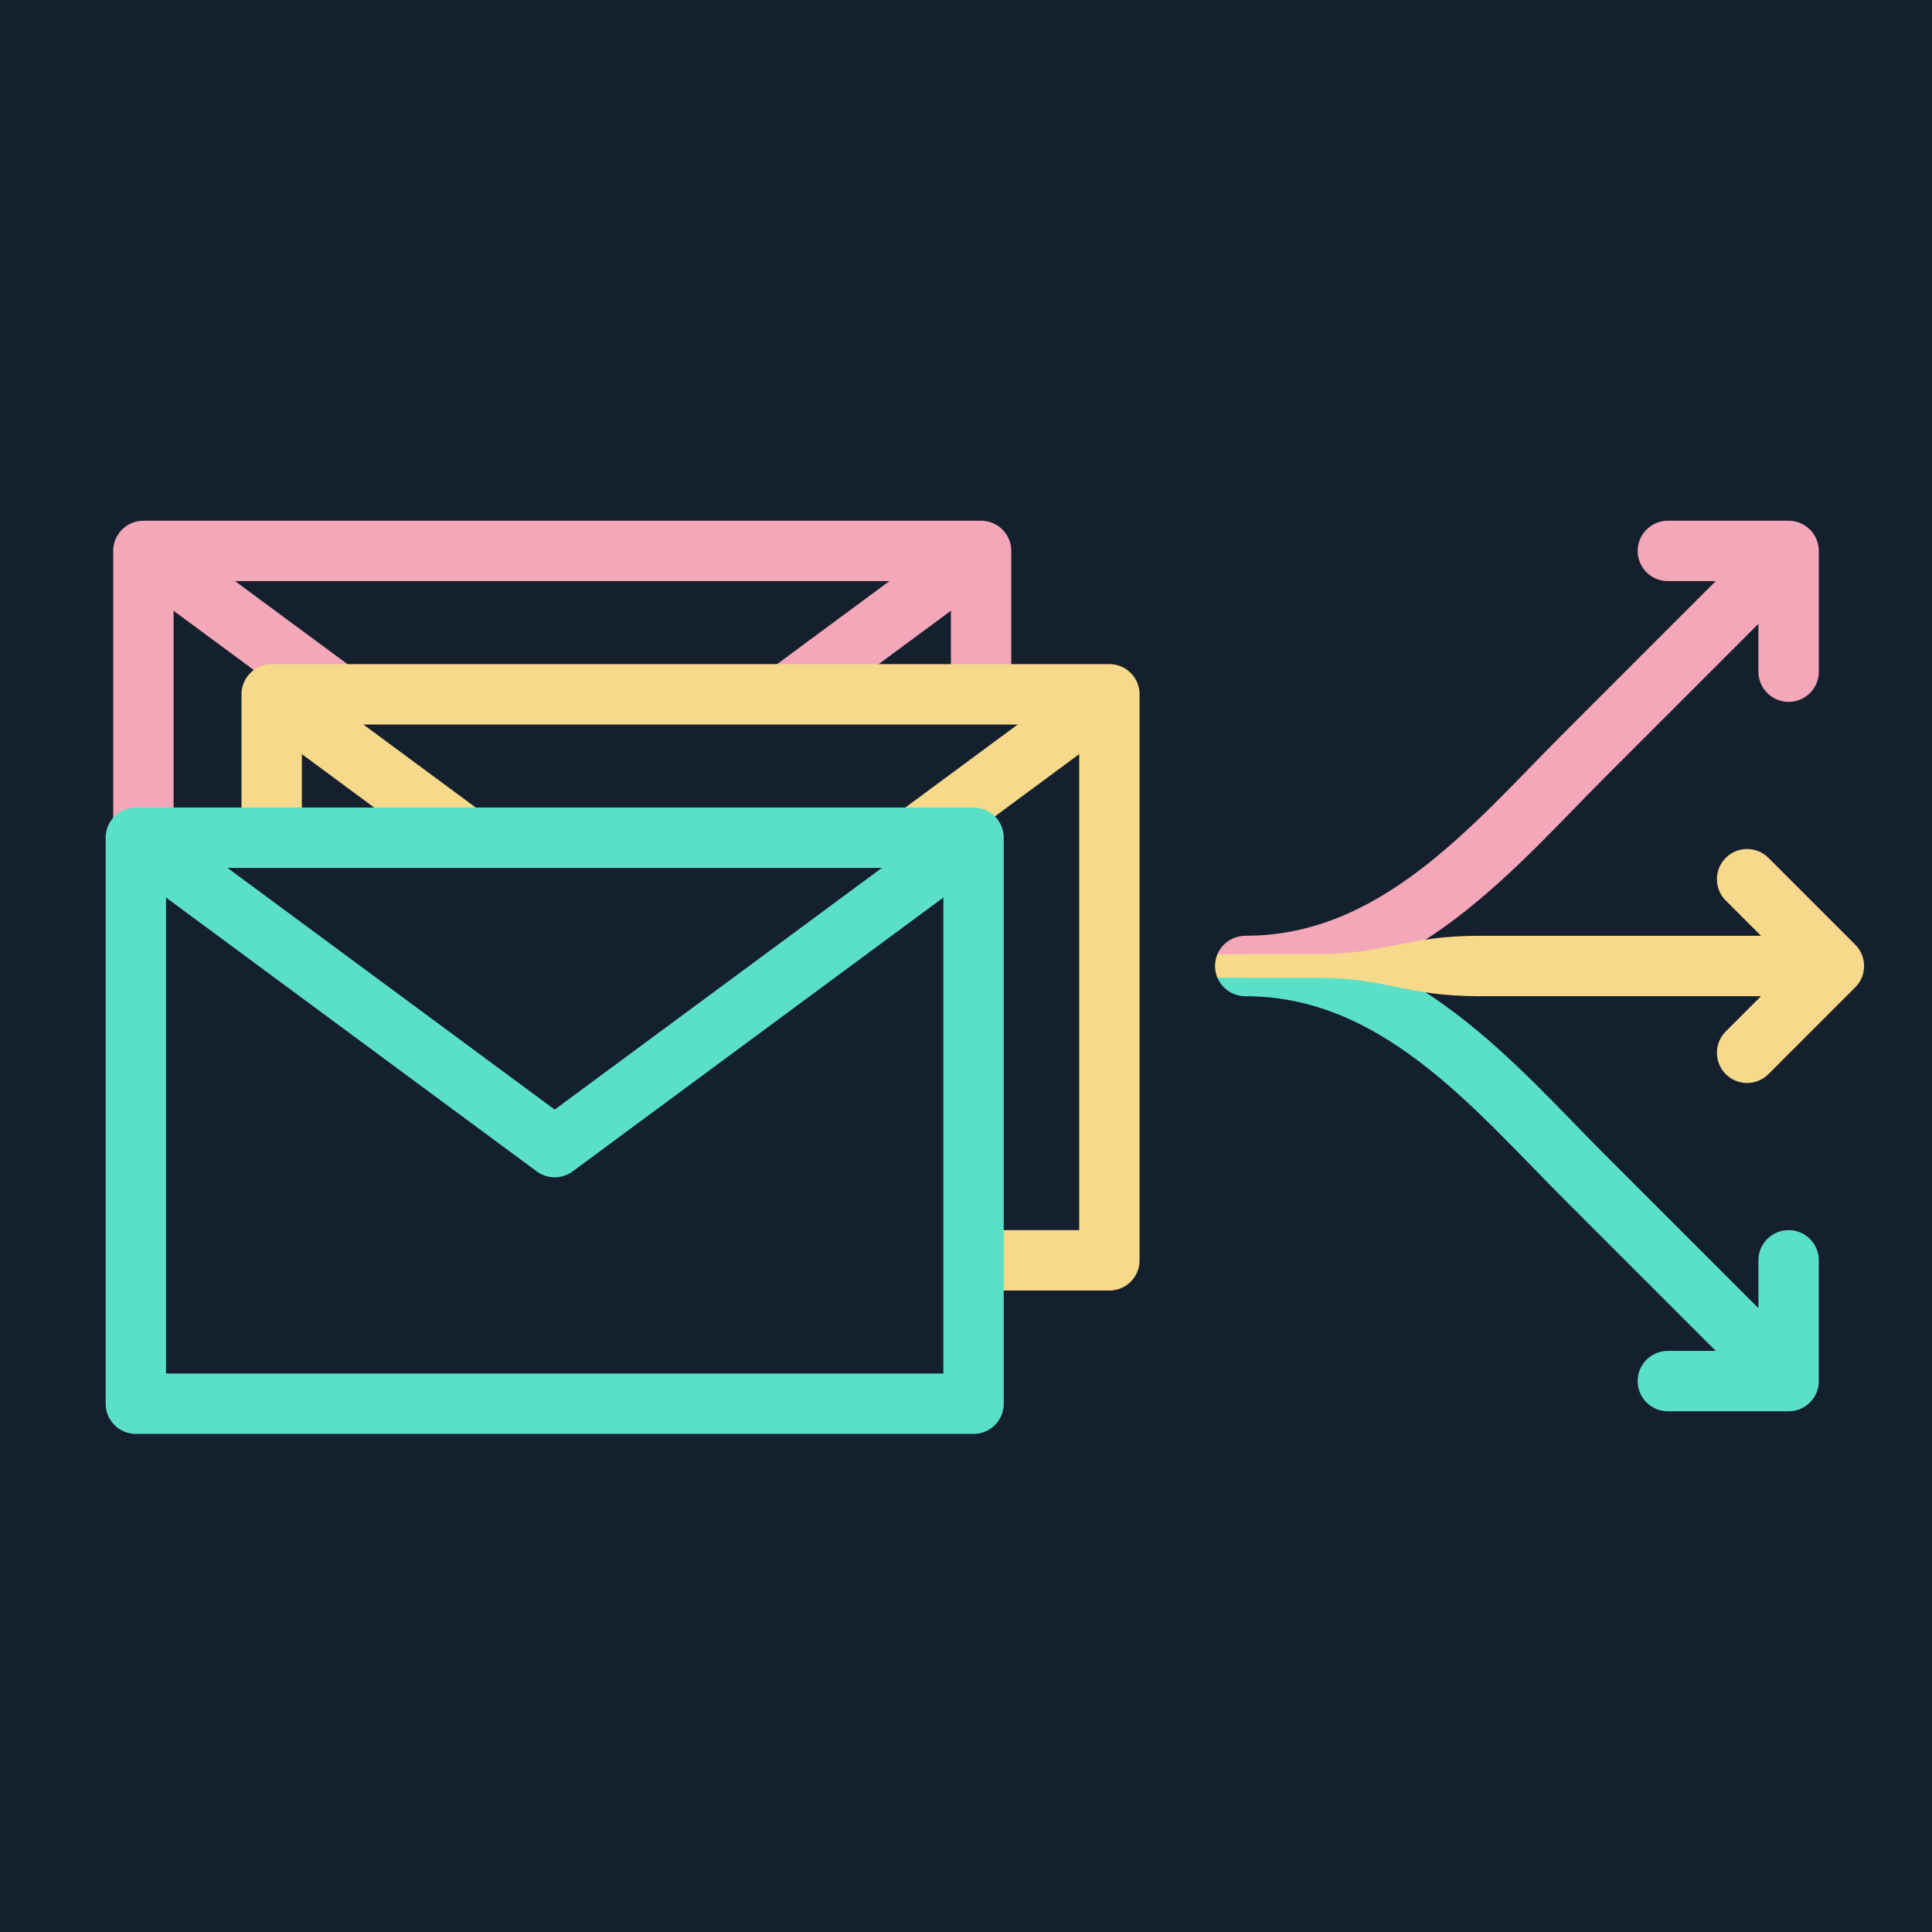
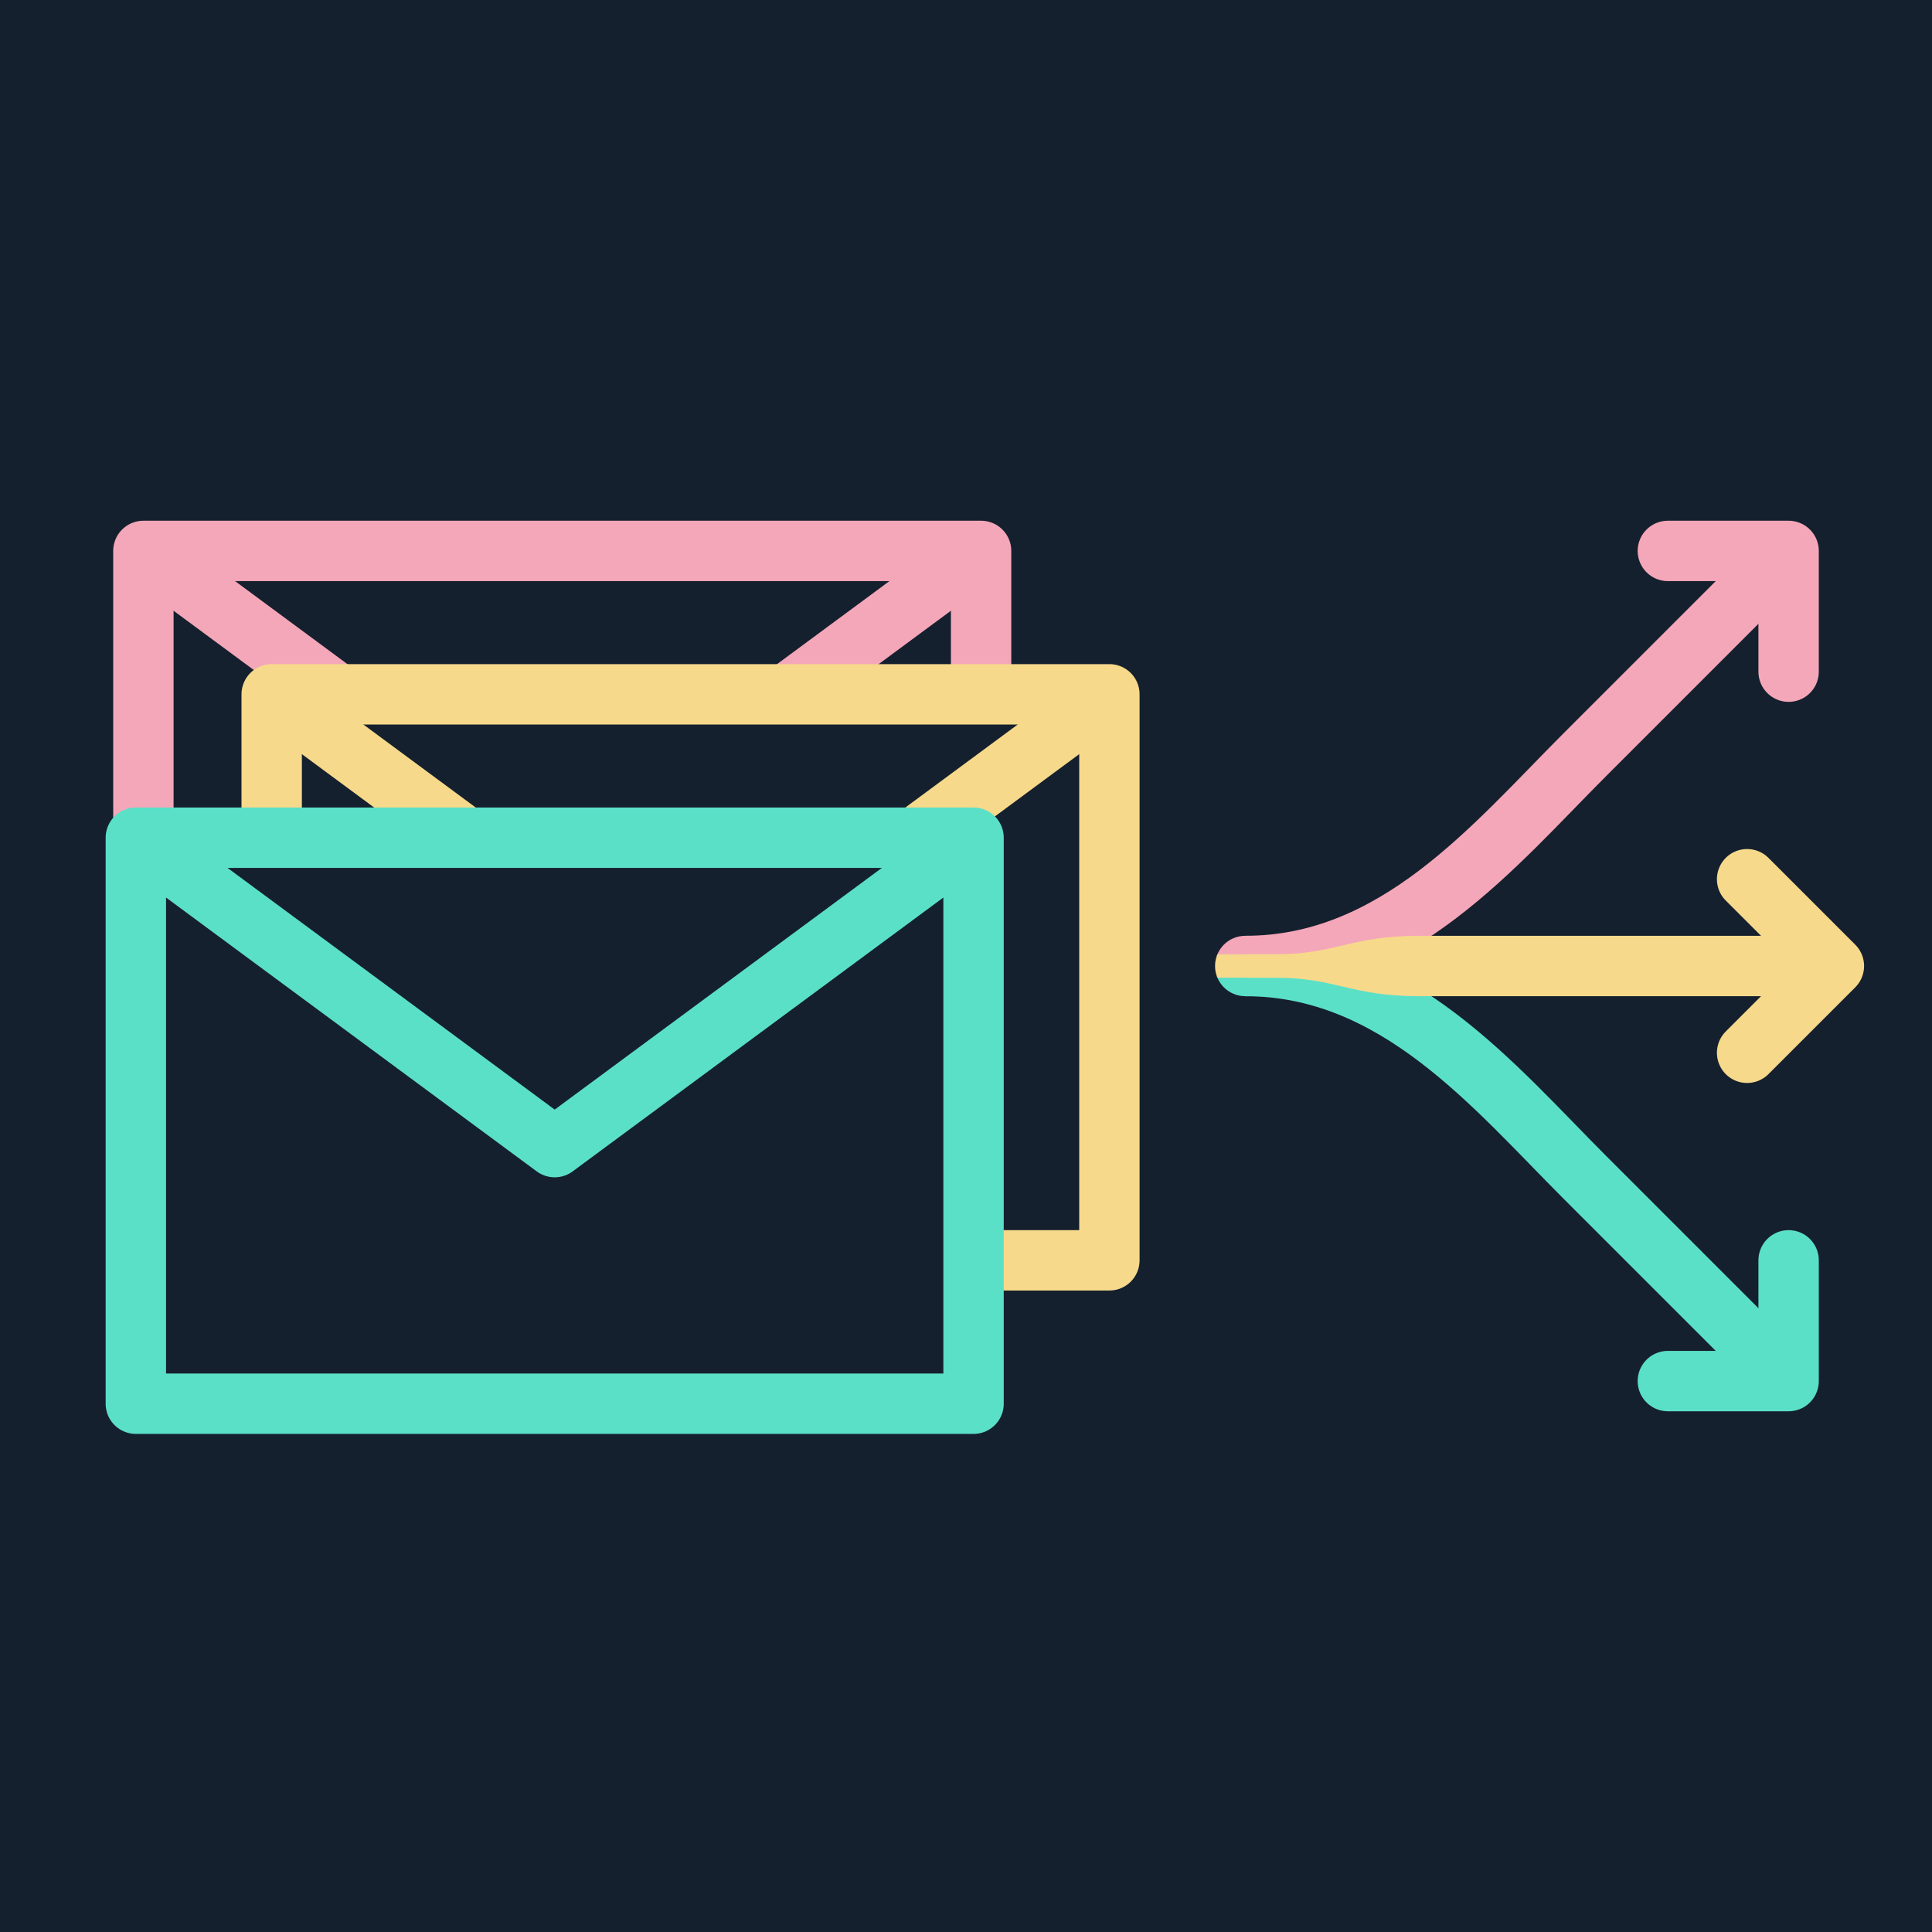
<svg xmlns="http://www.w3.org/2000/svg" viewBox="0 0 512 512" width="512" height="512">
  <rect x="0" y="0" width="512" height="512" fill="#15202E" />
  <defs>
    <g id="letter" fill="#15202E" stroke-width="16" stroke-linejoin="round">
      <rect x="44" y="184" width="222" height="150" />
      <polyline points="44,184 155,266 266,184" fill="none" />
    </g>
  </defs>
  <use href="#letter" stroke="#F4A7B9" transform="translate(-6,-38)" />
  <use href="#letter" stroke="#F6D98B" transform="translate(28,0)" />
  <use href="#letter" stroke="#5BE0C8" transform="translate(-8,38)" />
  <defs>
    <clipPath id="stripe">
      <path d="M 330,248 H 368 V 264 H 330 A 8 8 0 0 1 330,248 Z" />
    </clipPath>
  </defs>
  <g fill="none" stroke-width="16" stroke-linejoin="round">
    <g stroke="#F4A7B9">
      <path d="M 330,256 C 370,256 396,224 420,200 L 474,146" />
      <polyline points="442,146 474,146 474,178" stroke-linecap="round" />
    </g>
    <g stroke="#5BE0C8">
      <path d="M 330,256 C 370,256 396,288 420,312 L 474,366" />
      <polyline points="442,366 474,366 474,334" stroke-linecap="round" />
    </g>
    <g clip-path="url(#stripe)">
      <path d="M 300,250.5 H 430" stroke="#F4A7B9" stroke-width="5.6" />
      <path d="M 300,261.5 H 430" stroke="#5BE0C8" stroke-width="5.6" />
      <path d="M 300,256 H 430" stroke="#F6D98B" stroke-width="6.2" />
    </g>
    <g stroke="#F6D98B">
-       <path d="M 330,252.9 H 348 C 368,252.9 372,248 392,248 H 486 V 264 H 392 C 372,264 368,259.1 348,259.1 H 330 Z" fill="#F6D98B" stroke="none" />
+       <path d="M 330,252.9 H 338 C 354,252.9 358,248 376,248 H 486 V 264 H 376 C 358,264 354,259.1 338,259.1 H 330 Z" fill="#F6D98B" stroke="none" />
      <polyline points="463,233 486,256 463,279" stroke-linecap="round" />
    </g>
  </g>
</svg>
